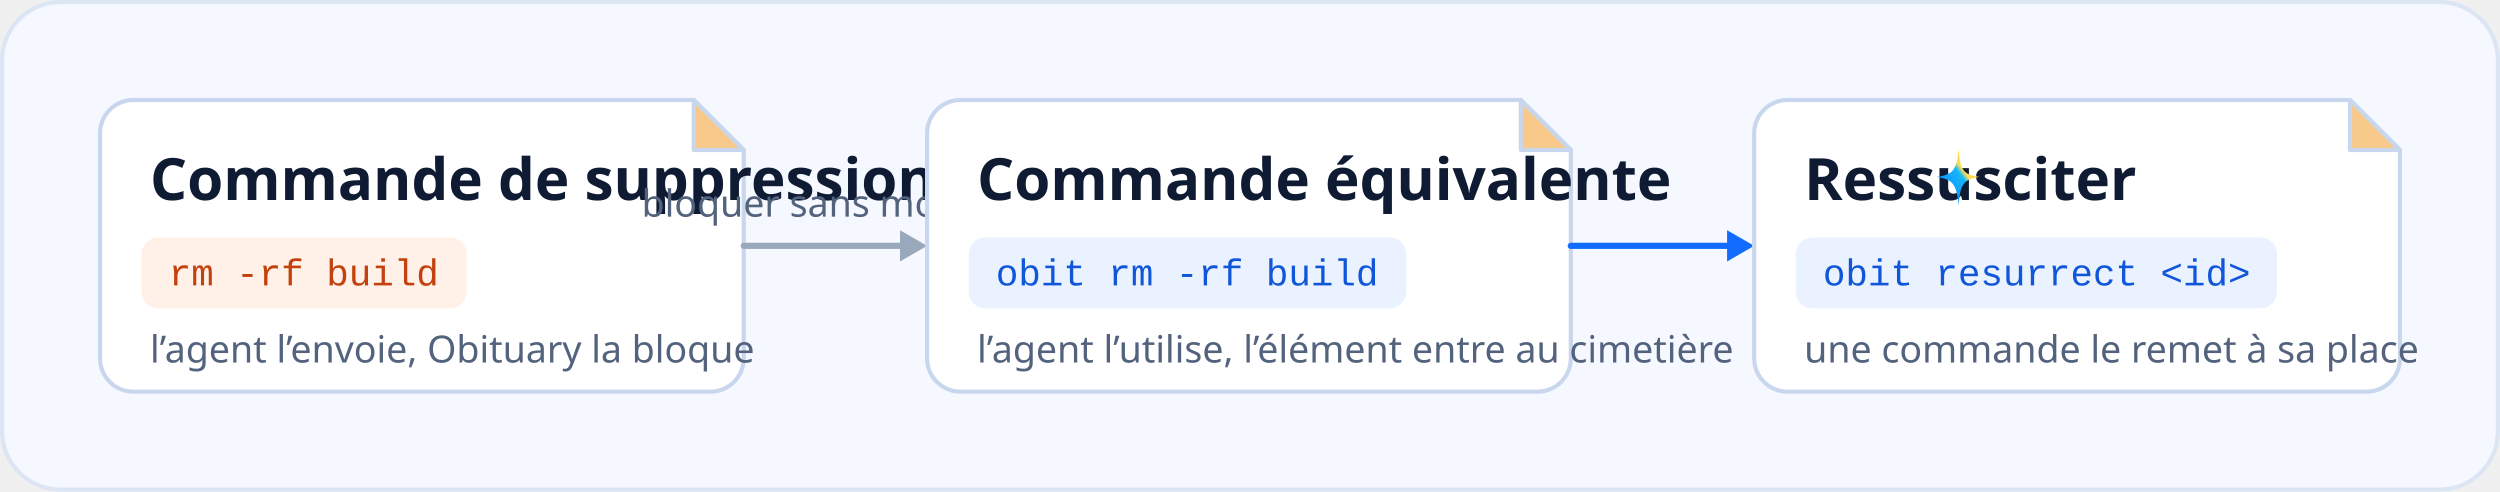
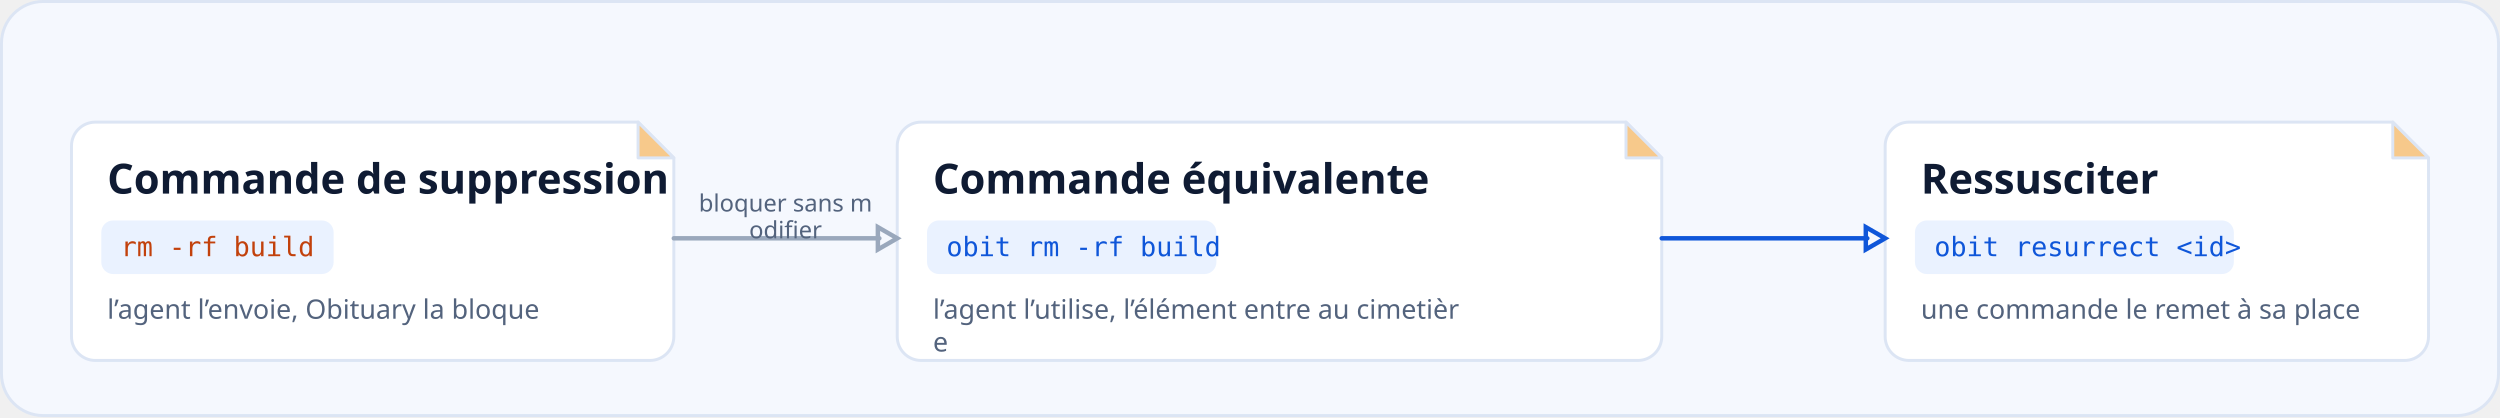
- <svg xmlns="http://www.w3.org/2000/svg" width="1200" height="236" viewBox="0 0 1200 236" role="img" aria-labelledby="title desc">
-   <defs>
-     <linearGradient id="spark" x1="0" y1="1" x2="1" y2="0">
-       <stop stop-color="#0876FF" />
-       <stop offset=".55" stop-color="#16B8FA" />
-       <stop offset=".62" stop-color="#FFE052" />
-       <stop offset="1" stop-color="#FFB329" />
-     </linearGradient>
-   </defs>
-   <rect x="1" y="1" width="1198" height="234" rx="28" fill="#F5F8FE" stroke="#DCE5F4" stroke-width="2" />
+ <svg xmlns="http://www.w3.org/2000/svg" width="1678.5" height="280" viewBox="0 0 1678.5 280" role="img" aria-labelledby="title desc">
+   <rect x="1" y="1" width="1676.5" height="278" rx="28" fill="#F5F8FE" stroke="#DCE5F4" stroke-width="2" />
  <g font-family="-apple-system, BlinkMacSystemFont, 'Segoe UI', 'Noto Sans', 'Noto Sans CJK SC', 'Noto Sans CJK TC', 'Noto Sans JP', 'Noto Sans KR', 'Noto Sans Cyrillic', 'Microsoft YaHei', 'PingFang SC', 'Hiragino Sans', 'Malgun Gothic', sans-serif">
-     <g>
-       <path d="M64 48H333L357 72V172A16 16 0 0 1 341 188H64A16 16 0 0 1 48 172V64A16 16 0 0 1 64 48Z" fill="#FFFFFF" stroke="#C9D7EE" stroke-width="2" />
-       <path d="M333 48V72H357Z" fill="#F7C98B" stroke="#C9D7EE" stroke-width="2" stroke-linejoin="round" />
-       <text x="72" y="96" font-size="28" font-weight="700" fill="#0F1B33" id="guard-title" textLength="260" lengthAdjust="spacingAndGlyphs">Commande de suppression</text>
-       <rect x="68" y="114" width="156" height="34" rx="8" fill="#FFF0E8" />
-       <text x="81" y="137" font-family="ui-monospace, 'Cascadia Code', 'SF Mono', SFMono-Regular, Menlo, Consolas, 'Liberation Mono', monospace" font-size="18" fill="#C2410C">rm -rf build</text>
-       <text x="72" y="174" font-size="18" fill="#53637D" id="guard-first" textLength="260" lengthAdjust="spacingAndGlyphs">l’agent l’envoie, Obituary la bloque</text>
-     </g>
-     <path d="M357 118H434" stroke="#9AA8BC" stroke-width="3" stroke-linecap="round" fill="none" />
-     <path d="M445 118l-13 -7.5v15Z" fill="#9AA8BC" />
-     <text x="401" y="104" font-size="18" fill="#53637D" text-anchor="middle" id="guard-bridge" textLength="120" lengthAdjust="spacingAndGlyphs">bloquer sans modifier</text>
-     <g>
-       <path d="M461 48H730L754 72V172A16 16 0 0 1 738 188H461A16 16 0 0 1 445 172V64A16 16 0 0 1 461 48Z" fill="#FFFFFF" stroke="#C9D7EE" stroke-width="2" />
-       <path d="M730 48V72H754Z" fill="#F7C98B" stroke="#C9D7EE" stroke-width="2" stroke-linejoin="round" />
-       <text x="469" y="96" font-size="28" font-weight="700" fill="#0F1B33" id="guard-equiv" textLength="260" lengthAdjust="spacingAndGlyphs">Commande équivalente</text>
-       <rect x="465" y="114" width="210" height="34" rx="8" fill="#EAF2FF" />
-       <text x="478" y="137" font-family="ui-monospace, 'Cascadia Code', 'SF Mono', SFMono-Regular, Menlo, Consolas, 'Liberation Mono', monospace" font-size="18" fill="#0F56D9">obit rm -rf build</text>
-       <text x="469" y="174" font-size="18" fill="#53637D" id="guard-second" textLength="260" lengthAdjust="spacingAndGlyphs">l’agent l’utilise, l’élément entre au cimetière</text>
-     </g>
-     <path d="M754 118H831" stroke="#126CFF" stroke-width="3" stroke-linecap="round" fill="none" />
-     <path d="M842 118l-13 -7.5v15Z" fill="#126CFF" />
-     <g>
-       <path d="M858 48H1128L1152 72V172A16 16 0 0 1 1136 188H858A16 16 0 0 1 842 172V64A16 16 0 0 1 858 48Z" fill="#FFFFFF" stroke="#C9D7EE" stroke-width="2" />
-       <path d="M1128 48V72H1152Z" fill="#F7C98B" stroke="#C9D7EE" stroke-width="2" stroke-linejoin="round" />
-       <text x="866" y="96" font-size="28" font-weight="700" fill="#0F1B33" id="guard-res">Ressusciter</text>
-       <rect x="862" y="114" width="231" height="34" rx="8" fill="#EAF2FF" />
-       <text x="875" y="137" font-family="ui-monospace, 'Cascadia Code', 'SF Mono', SFMono-Regular, Menlo, Consolas, 'Liberation Mono', monospace" font-size="18" fill="#0F56D9">obit resurrect &lt;id&gt;</text>
-       <text x="866" y="174" font-size="18" fill="#53637D" id="guard-res-note" textLength="260" lengthAdjust="spacingAndGlyphs">une commande le remet à sa place</text>
-       <path d="M17.6 9.4c.3 5.3 1.2 6.5 5.2 7-4 .6-4.9 2-5.2 7.1-.6-5.1-1.3-6.4-5.5-7.1 4.2-.6 4.9-1.8 5.5-7Z" fill="url(#spark)" transform="translate(940 85) scale(1.9) translate(-17.5 -16.45)" />
-     </g>
+     <path d="M64 82H428.4L452.4 106V226A16 16 0 0 1 436.4 242H64A16 16 0 0 1 48 226V98A16 16 0 0 1 64 82Z" fill="#FFFFFF" stroke="#DCE5F4" stroke-width="2" />
+     <path d="M428.4 82V106H452.4Z" fill="#F7C98B" stroke="#DCE5F4" stroke-width="2" stroke-linejoin="round" />
+     <text x="72" y="130" font-family="-apple-system, BlinkMacSystemFont, 'Segoe UI', 'Noto Sans', 'Noto Sans CJK SC', 'Noto Sans CJK TC', 'Noto Sans JP', 'Noto Sans KR', 'Noto Sans Cyrillic', 'Microsoft YaHei', 'PingFang SC', 'Hiragino Sans', 'Malgun Gothic', sans-serif" font-size="28" fill="#0F1B33" font-weight="700" id="guard_title">Commande de suppression</text>
+     <rect x="68" y="148" width="156" height="36" rx="8" fill="#EAF2FF" />
+     <text x="81" y="172" font-family="ui-monospace, 'Cascadia Code', 'SF Mono', Consolas, monospace" font-size="18" fill="#C2410C">rm -rf build</text>
+     <text x="72" y="214" font-family="-apple-system, BlinkMacSystemFont, 'Segoe UI', 'Noto Sans', 'Noto Sans CJK SC', 'Noto Sans CJK TC', 'Noto Sans JP', 'Noto Sans KR', 'Noto Sans Cyrillic', 'Microsoft YaHei', 'PingFang SC', 'Hiragino Sans', 'Malgun Gothic', sans-serif" font-size="18" fill="#53637D" id="guard_first">l’agent l’envoie, Obituary la bloque</text>
+     <path d="M618.4 82H1091.7L1115.7 106V226A16 16 0 0 1 1099.7 242H618.4A16 16 0 0 1 602.4 226V98A16 16 0 0 1 618.4 82Z" fill="#FFFFFF" stroke="#DCE5F4" stroke-width="2" />
+     <path d="M1091.7 82V106H1115.7Z" fill="#F7C98B" stroke="#DCE5F4" stroke-width="2" stroke-linejoin="round" />
+     <text x="626.4" y="130" font-family="-apple-system, BlinkMacSystemFont, 'Segoe UI', 'Noto Sans', 'Noto Sans CJK SC', 'Noto Sans CJK TC', 'Noto Sans JP', 'Noto Sans KR', 'Noto Sans Cyrillic', 'Microsoft YaHei', 'PingFang SC', 'Hiragino Sans', 'Malgun Gothic', sans-serif" font-size="28" fill="#0F1B33" font-weight="700" id="guard_equiv">Commande équivalente</text>
+     <rect x="622.4" y="148" width="194.3" height="36" rx="8" fill="#EAF2FF" />
+     <text x="635.4" y="172" font-family="ui-monospace, 'Cascadia Code', 'SF Mono', Consolas, monospace" font-size="18" fill="#0F56D9">obit rm -rf build</text>
+     <text x="626.4" y="214" font-family="-apple-system, BlinkMacSystemFont, 'Segoe UI', 'Noto Sans', 'Noto Sans CJK SC', 'Noto Sans CJK TC', 'Noto Sans JP', 'Noto Sans KR', 'Noto Sans Cyrillic', 'Microsoft YaHei', 'PingFang SC', 'Hiragino Sans', 'Malgun Gothic', sans-serif" font-size="18" fill="#53637D" id="guard_second">l’agent l’utilise, l’élément entre au cimetièr</text>
+     <text x="626.4" y="236" font-family="-apple-system, BlinkMacSystemFont, 'Segoe UI', 'Noto Sans', 'Noto Sans CJK SC', 'Noto Sans CJK TC', 'Noto Sans JP', 'Noto Sans KR', 'Noto Sans Cyrillic', 'Microsoft YaHei', 'PingFang SC', 'Hiragino Sans', 'Malgun Gothic', sans-serif" font-size="18" fill="#53637D" id="guard_second">e</text>
+     <path d="M1281.7 82H1606.5L1630.5 106V226A16 16 0 0 1 1614.5 242H1281.7A16 16 0 0 1 1265.7 226V98A16 16 0 0 1 1281.7 82Z" fill="#FFFFFF" stroke="#DCE5F4" stroke-width="2" />
+     <path d="M1606.5 82V106H1630.5Z" fill="#F7C98B" stroke="#DCE5F4" stroke-width="2" stroke-linejoin="round" />
+     <text x="1289.7" y="130" font-family="-apple-system, BlinkMacSystemFont, 'Segoe UI', 'Noto Sans', 'Noto Sans CJK SC', 'Noto Sans CJK TC', 'Noto Sans JP', 'Noto Sans KR', 'Noto Sans Cyrillic', 'Microsoft YaHei', 'PingFang SC', 'Hiragino Sans', 'Malgun Gothic', sans-serif" font-size="28" fill="#0F1B33" font-weight="700" id="guard_res">Ressusciter</text>
+     <path id="guard-star" d="M17.6 9.4c.3 5.3 1.2 6.5 5.2 7-4 .6-4.9 2-5.2 7.1-.6-5.1-1.3-6.4-5.5-7.1 4.2-.6 4.9-1.8 5.5-7Z" fill="url(#spark)" transform="translate(1471.1 119) scale(1.55) translate(-17.5 -16.45)" />
+     <rect x="1285.7" y="148" width="214.1" height="36" rx="8" fill="#EAF2FF" />
+     <text x="1298.7" y="172" font-family="ui-monospace, 'Cascadia Code', 'SF Mono', Consolas, monospace" font-size="18" fill="#0F56D9">obit resurrect &lt;id&gt;</text>
+     <text x="1289.7" y="214" font-family="-apple-system, BlinkMacSystemFont, 'Segoe UI', 'Noto Sans', 'Noto Sans CJK SC', 'Noto Sans CJK TC', 'Noto Sans JP', 'Noto Sans KR', 'Noto Sans Cyrillic', 'Microsoft YaHei', 'PingFang SC', 'Hiragino Sans', 'Malgun Gothic', sans-serif" font-size="18" fill="#53637D" id="guard_res_note">une commande le remet à sa place</text>
+     <path d="M452.4 160H590.4M602.4 160l-13 -7.5v15Z" stroke="#9AA8BC" stroke-width="3" stroke-linecap="round" fill="none" />
+     <text x="527.4" y="142" font-family="-apple-system, BlinkMacSystemFont, 'Segoe UI', 'Noto Sans', 'Noto Sans CJK SC', 'Noto Sans CJK TC', 'Noto Sans JP', 'Noto Sans KR', 'Noto Sans Cyrillic', 'Microsoft YaHei', 'PingFang SC', 'Hiragino Sans', 'Malgun Gothic', sans-serif" font-size="16" fill="#53637D" text-anchor="middle">bloquer sans m</text>
+     <text x="527.4" y="160" font-family="-apple-system, BlinkMacSystemFont, 'Segoe UI', 'Noto Sans', 'Noto Sans CJK SC', 'Noto Sans CJK TC', 'Noto Sans JP', 'Noto Sans KR', 'Noto Sans Cyrillic', 'Microsoft YaHei', 'PingFang SC', 'Hiragino Sans', 'Malgun Gothic', sans-serif" font-size="16" fill="#53637D" text-anchor="middle">odifier</text>
+     <path d="M1115.7 160H1253.7M1265.7 160l-13 -7.5v15Z" stroke="#0F56D9" stroke-width="3" stroke-linecap="round" fill="none" />
  </g>
</svg>
